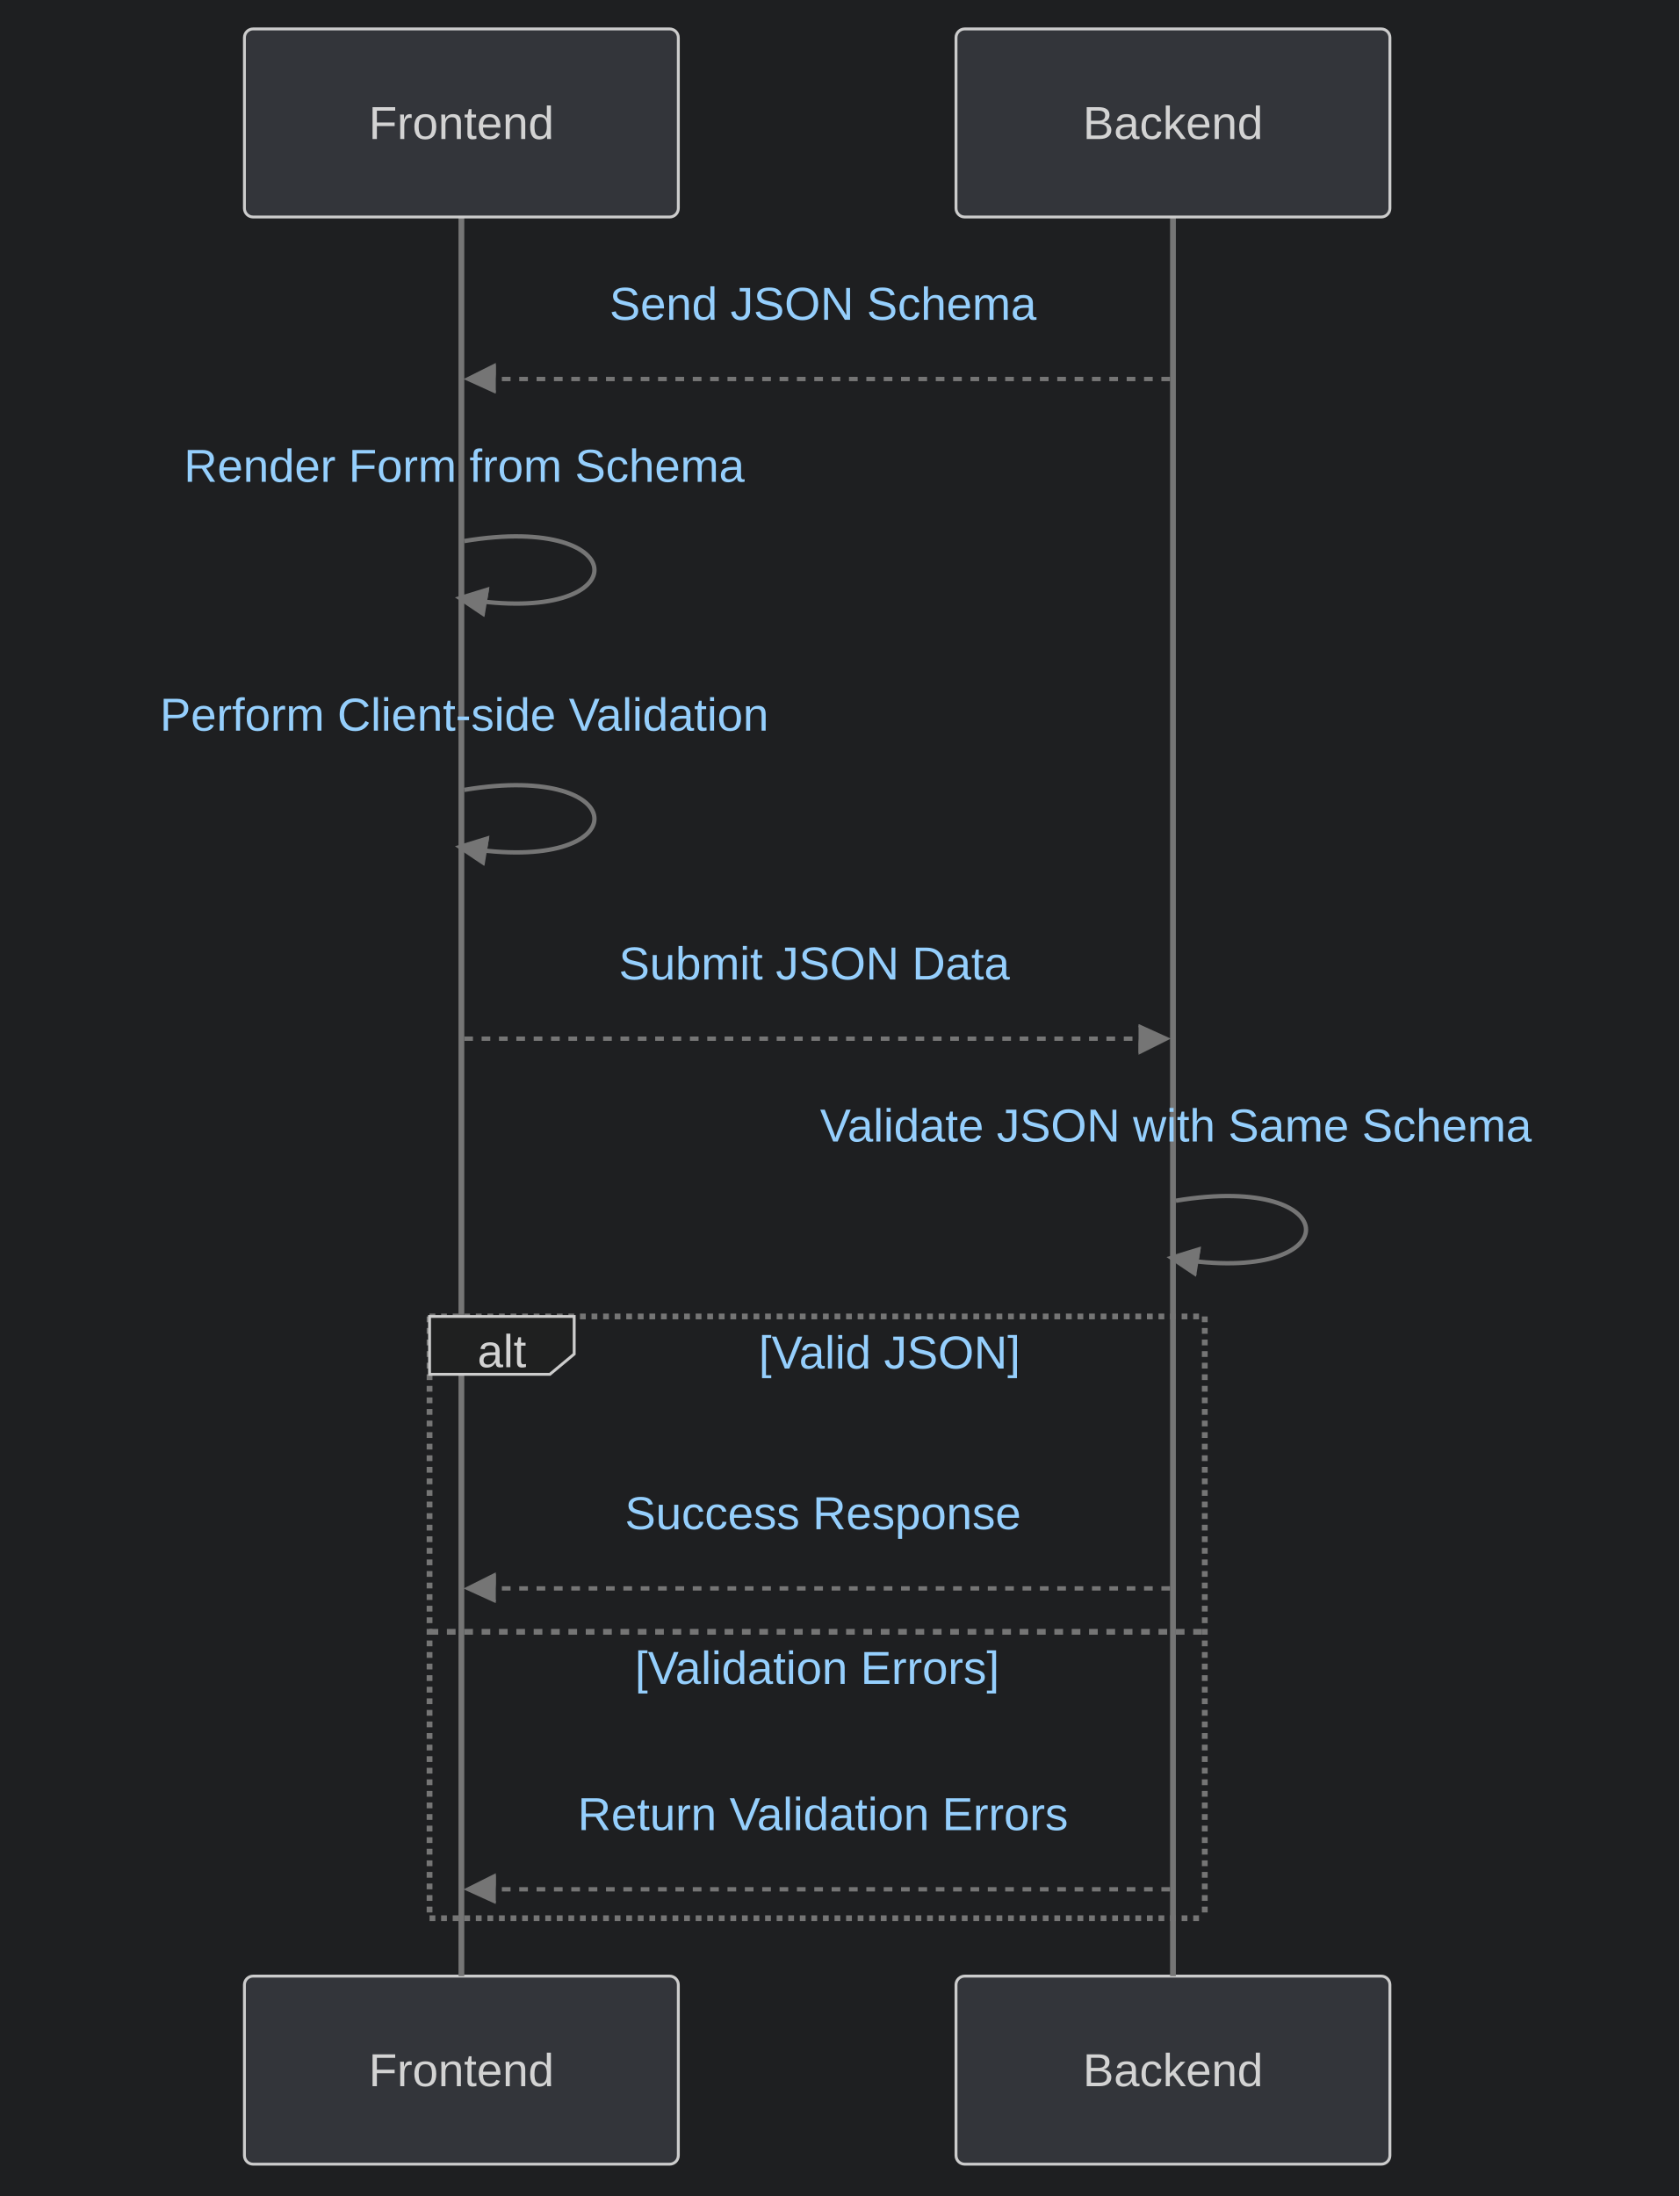
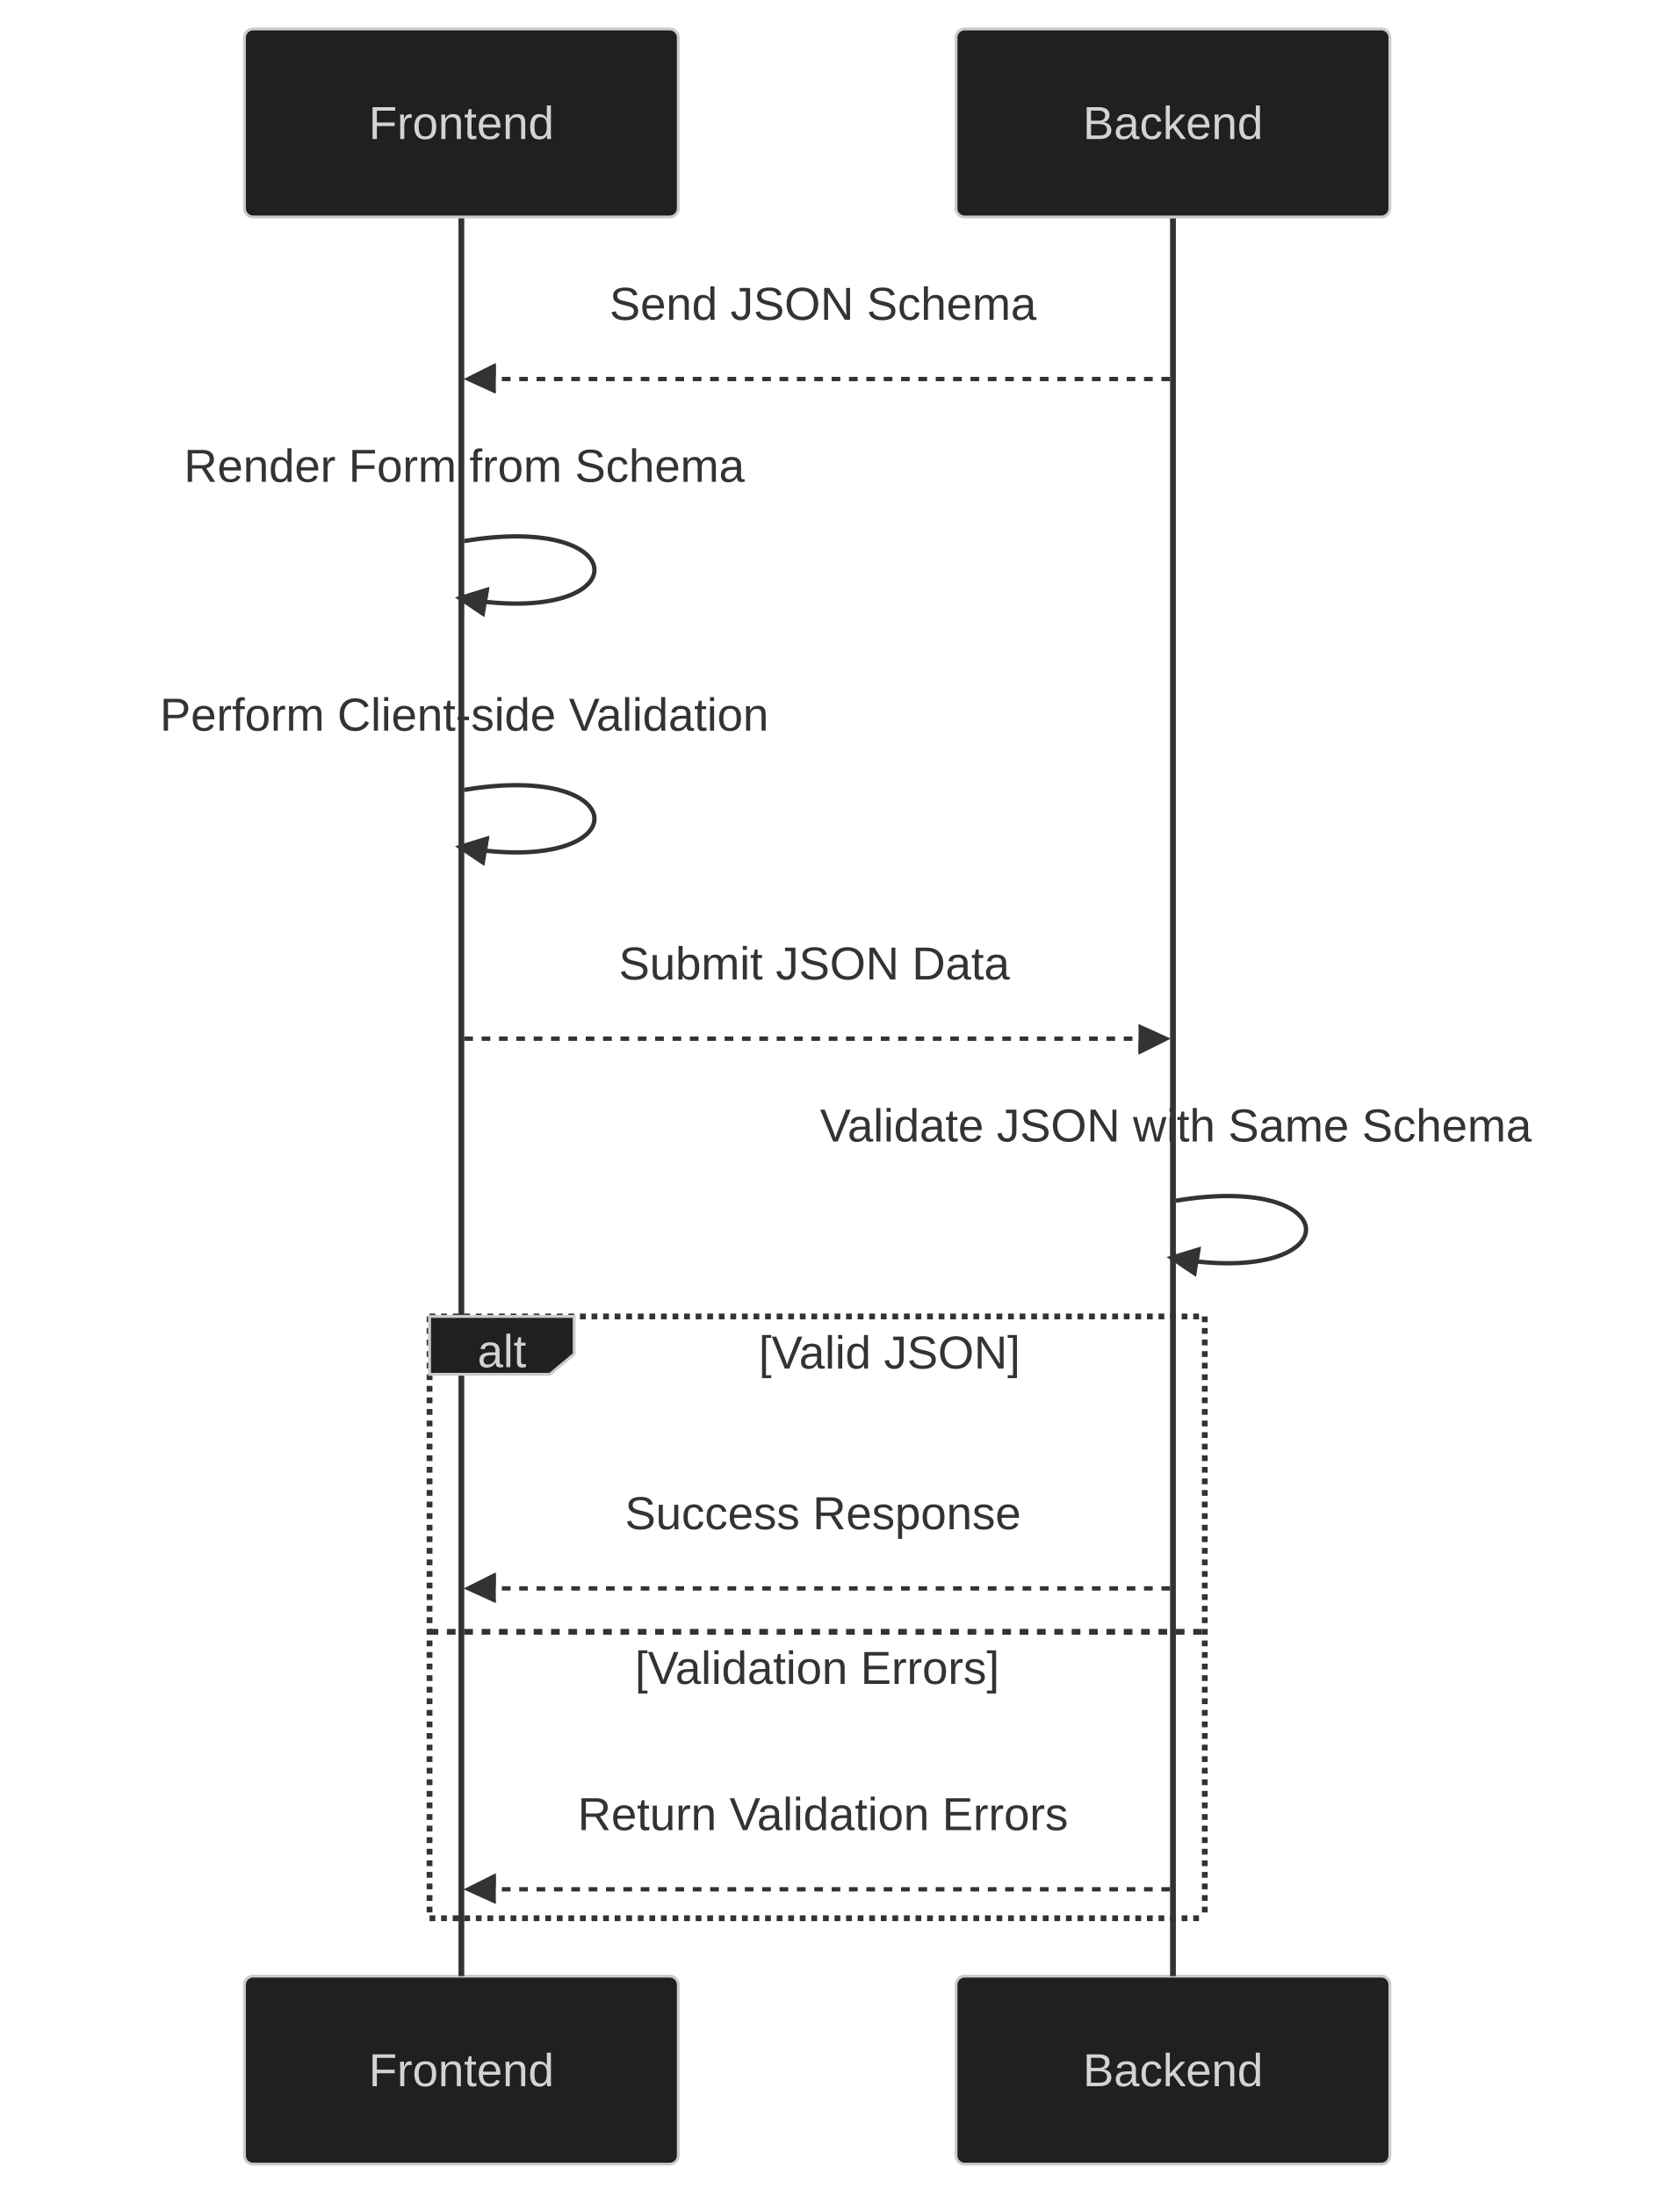
<svg xmlns="http://www.w3.org/2000/svg" aria-roledescription="sequence" role="graphics-document document" viewBox="-84.5 -10 580.5 759" style="max-width: 100%; max-height: 100%; background: transparent;" width="100%" id="mermaid-image-editor">
-   <rect x="-84.5" y="-10" width="580.5" height="759" fill="#1E1F21" />
  <g>
    <rect class="actor actor-bottom" ry="3" rx="3" name="Server" height="65" width="150" stroke="#666" fill="#eaeaea" y="673" x="246" />
    <text class="actor actor-box" alignment-baseline="central" dominant-baseline="central" style="text-anchor: middle; font-size: 16px; font-weight: 400;" y="705.5" x="321">
      <tspan dy="0" x="321">Backend</tspan>
    </text>
  </g>
  <g>
    <rect class="actor actor-bottom" ry="3" rx="3" name="Client" height="65" width="150" stroke="#666" fill="#eaeaea" y="673" x="0" />
    <text class="actor actor-box" alignment-baseline="central" dominant-baseline="central" style="text-anchor: middle; font-size: 16px; font-weight: 400;" y="705.5" x="75">
      <tspan dy="0" x="75">Frontend</tspan>
    </text>
  </g>
  <g>
    <line name="Server" stroke="#999" stroke-width="0.5px" class="actor-line 200" y2="673" x2="321" y1="65" x1="321" id="actor9" />
    <g id="root-9">
      <rect class="actor actor-top" ry="3" rx="3" name="Server" height="65" width="150" stroke="#666" fill="#eaeaea" y="0" x="246" />
      <text class="actor actor-box" alignment-baseline="central" dominant-baseline="central" style="text-anchor: middle; font-size: 16px; font-weight: 400;" y="32.5" x="321">
        <tspan dy="0" x="321">Backend</tspan>
      </text>
    </g>
  </g>
  <g>
    <line name="Client" stroke="#999" stroke-width="0.5px" class="actor-line 200" y2="673" x2="75" y1="65" x1="75" id="actor8" />
    <g id="root-8">
      <rect class="actor actor-top" ry="3" rx="3" name="Client" height="65" width="150" stroke="#666" fill="#eaeaea" y="0" x="0" />
      <text class="actor actor-box" alignment-baseline="central" dominant-baseline="central" style="text-anchor: middle; font-size: 16px; font-weight: 400;" y="32.5" x="75">
        <tspan dy="0" x="75">Frontend</tspan>
      </text>
    </g>
  </g>
-   <style>#mermaid-image-editor{font-family:"trebuchet ms",verdana,arial,sans-serif;font-size:16px;fill:#95CFFD;}#mermaid-image-editor .error-icon{fill:#a44141;}#mermaid-image-editor .error-text{fill:#ddd;stroke:#ddd;}#mermaid-image-editor .edge-thickness-normal{stroke-width:1px;}#mermaid-image-editor .edge-thickness-thick{stroke-width:3.5px;}#mermaid-image-editor .edge-pattern-solid{stroke-dasharray:0;}#mermaid-image-editor .edge-thickness-invisible{stroke-width:0;fill:none;}#mermaid-image-editor .edge-pattern-dashed{stroke-dasharray:3;}#mermaid-image-editor .edge-pattern-dotted{stroke-dasharray:2;}#mermaid-image-editor .marker{fill:#757575;stroke:#757575;}#mermaid-image-editor .marker.cross{stroke:#757575;}#mermaid-image-editor svg{font-family:"trebuchet ms",verdana,arial,sans-serif;font-size:16px;}#mermaid-image-editor p{margin:0;}#mermaid-image-editor .actor{stroke:#ccc;fill:#33353a;}#mermaid-image-editor text.actor&gt;tspan{fill:lightgrey;stroke:none;}#mermaid-image-editor .actor-line{stroke:#757575;}#mermaid-image-editor .messageLine0{stroke-width:1.5;stroke-dasharray:none;stroke:#757575;}#mermaid-image-editor .messageLine1{stroke-width:1.5;stroke-dasharray:2,2;stroke:#757575;}#mermaid-image-editor #arrowhead path{fill:#757575;stroke:#757575;}#mermaid-image-editor .sequenceNumber{fill:black;}#mermaid-image-editor #sequencenumber{fill:lightgrey;}#mermaid-image-editor #crosshead path{fill:lightgrey;stroke:lightgrey;}#mermaid-image-editor .messageText{fill:#95CFFD;stroke:none;}#mermaid-image-editor .labelBox{stroke:#ccc;fill:#1f2020;}#mermaid-image-editor .labelText,#mermaid-image-editor .labelText&gt;tspan{fill:lightgrey;stroke:none;}#mermaid-image-editor .loopText,#mermaid-image-editor .loopText&gt;tspan{fill:#95CFFD;stroke:none;}#mermaid-image-editor .loopLine{stroke-width:2px;stroke-dasharray:2,2;stroke:#757575;fill:#757575;}#mermaid-image-editor .note{stroke:hsl(180, 0%, 18.353%);fill:hsl(180, 1.587%, 28.353%);}#mermaid-image-editor .noteText,#mermaid-image-editor .noteText&gt;tspan{fill:rgb(183.848, 181.552, 181.552);stroke:none;}#mermaid-image-editor .activation0{fill:hsl(180, 1.587%, 28.353%);stroke:#ccc;}#mermaid-image-editor .activation1{fill:hsl(180, 1.587%, 28.353%);stroke:#ccc;}#mermaid-image-editor .activation2{fill:hsl(180, 1.587%, 28.353%);stroke:#ccc;}#mermaid-image-editor .actorPopupMenu{position:absolute;}#mermaid-image-editor .actorPopupMenuPanel{position:absolute;fill:#1f2020;box-shadow:0px 8px 16px 0px rgba(0,0,0,0.2);filter:drop-shadow(3px 5px 2px rgb(0 0 0 / 0.4));}#mermaid-image-editor .actor-man line{stroke:#ccc;fill:#1f2020;}#mermaid-image-editor .actor-man circle,#mermaid-image-editor line{stroke:#ccc;fill:#1f2020;stroke-width:2px;}#mermaid-image-editor :root{--mermaid-font-family:"trebuchet ms",verdana,arial,sans-serif;}</style>
+   <style>#mermaid-image-editor{font-family:"trebuchet ms",verdana,arial,sans-serif;font-size:16px;fill:#95CFFD;}#mermaid-image-editor .error-icon{fill:#a44141;}#mermaid-image-editor .error-text{fill:#ddd;stroke:#ddd;}#mermaid-image-editor .edge-thickness-normal{stroke-width:1px;}#mermaid-image-editor .edge-thickness-thick{stroke-width:3.5px;}#mermaid-image-editor .edge-pattern-solid{stroke-dasharray:0;}#mermaid-image-editor .edge-thickness-invisible{stroke-width:0;fill:none;}#mermaid-image-editor .edge-pattern-dashed{stroke-dasharray:3;}#mermaid-image-editor .edge-pattern-dotted{stroke-dasharray:2;}#mermaid-image-editor .marker{fill:#333333;stroke:#333333;}#mermaid-image-editor .marker.cross{stroke:#333333;}#mermaid-image-editor svg{font-family:"trebuchet ms",verdana,arial,sans-serif;font-size:16px;}#mermaid-image-editor p{margin:0;}#mermaid-image-editor .actor{stroke:#ccc;fill:#1f2020;}#mermaid-image-editor text.actor&gt;tspan{fill:lightgrey;stroke:none;}#mermaid-image-editor .actor-line{stroke:#333333;}#mermaid-image-editor .messageLine0{stroke-width:1.5;stroke-dasharray:none;stroke:#333333;}#mermaid-image-editor .messageLine1{stroke-width:1.5;stroke-dasharray:2,2;stroke:#333333;}#mermaid-image-editor #arrowhead path{fill:#333333;stroke:#333333;}#mermaid-image-editor .sequenceNumber{fill:black;}#mermaid-image-editor #sequencenumber{fill:lightgrey;}#mermaid-image-editor #crosshead path{fill:lightgrey;stroke:lightgrey;}#mermaid-image-editor .messageText{fill:#333333;stroke:none;}#mermaid-image-editor .labelBox{stroke:#ccc;fill:#1f2020;}#mermaid-image-editor .labelText,#mermaid-image-editor .labelText&gt;tspan{fill:lightgrey;stroke:none;}#mermaid-image-editor .loopText,#mermaid-image-editor .loopText&gt;tspan{fill:#333333;stroke:none;}#mermaid-image-editor .loopLine{stroke-width:2px;stroke-dasharray:2,2;stroke:#333333;fill:#333333;}#mermaid-image-editor .note{stroke:hsl(180, 0%, 18.353%);fill:hsl(180, 1.587%, 28.353%);}#mermaid-image-editor .noteText,#mermaid-image-editor .noteText&gt;tspan{fill:rgb(183.848, 181.552, 181.552);stroke:none;}#mermaid-image-editor .activation0{fill:hsl(180, 1.587%, 28.353%);stroke:#ccc;}#mermaid-image-editor .activation1{fill:hsl(180, 1.587%, 28.353%);stroke:#ccc;}#mermaid-image-editor .activation2{fill:hsl(180, 1.587%, 28.353%);stroke:#ccc;}#mermaid-image-editor .actorPopupMenu{position:absolute;}#mermaid-image-editor .actorPopupMenuPanel{position:absolute;fill:#1f2020;box-shadow:0px 8px 16px 0px rgba(0,0,0,0.2);filter:drop-shadow(3px 5px 2px rgb(0 0 0 / 0.4));}#mermaid-image-editor .actor-man line{stroke:#ccc;fill:#1f2020;}#mermaid-image-editor .actor-man circle,#mermaid-image-editor line{stroke:#ccc;fill:#1f2020;stroke-width:2px;}#mermaid-image-editor :root{--mermaid-font-family:"trebuchet ms",verdana,arial,sans-serif;}</style>
  <g />
  <defs>
    <symbol height="24" width="24" id="computer">
      <path d="M2 2v13h20v-13h-20zm18 11h-16v-9h16v9zm-10.228 6l.466-1h3.524l.467 1h-4.457zm14.228 3h-24l2-6h2.104l-1.33 4h18.45l-1.297-4h2.073l2 6zm-5-10h-14v-7h14v7z" transform="scale(.5)" />
    </symbol>
  </defs>
  <defs>
    <symbol clip-rule="evenodd" fill-rule="evenodd" id="database">
      <path d="M12.258.001l.256.004.255.005.253.008.251.01.249.012.247.015.246.016.242.019.241.02.239.023.236.024.233.027.231.028.229.031.225.032.223.034.22.036.217.038.214.04.211.041.208.043.205.045.201.046.198.048.194.05.191.051.187.053.183.054.18.056.175.057.172.059.168.06.163.061.16.063.155.064.15.066.074.033.073.033.071.034.07.034.069.035.068.035.067.035.066.035.064.036.064.036.062.036.06.036.06.037.058.037.058.037.055.038.055.038.053.038.052.038.051.039.05.039.048.039.047.039.045.04.044.04.043.04.041.04.04.041.039.041.037.041.036.041.034.041.033.042.032.042.03.042.029.042.027.042.026.043.024.043.023.043.021.043.02.043.018.044.017.043.015.044.013.044.012.044.011.045.009.044.007.045.006.045.004.045.002.045.001.045v17l-.001.045-.002.045-.004.045-.006.045-.007.045-.009.044-.011.045-.012.044-.013.044-.015.044-.017.043-.018.044-.02.043-.021.043-.023.043-.024.043-.026.043-.027.042-.029.042-.03.042-.032.042-.033.042-.034.041-.036.041-.037.041-.039.041-.04.041-.041.04-.043.04-.044.04-.045.04-.047.039-.048.039-.05.039-.051.039-.052.038-.053.038-.055.038-.055.038-.058.037-.058.037-.06.037-.06.036-.062.036-.064.036-.064.036-.066.035-.067.035-.068.035-.069.035-.07.034-.071.034-.073.033-.074.033-.15.066-.155.064-.16.063-.163.061-.168.06-.172.059-.175.057-.18.056-.183.054-.187.053-.191.051-.194.05-.198.048-.201.046-.205.045-.208.043-.211.041-.214.04-.217.038-.22.036-.223.034-.225.032-.229.031-.231.028-.233.027-.236.024-.239.023-.241.02-.242.019-.246.016-.247.015-.249.012-.251.01-.253.008-.255.005-.256.004-.258.001-.258-.001-.256-.004-.255-.005-.253-.008-.251-.01-.249-.012-.247-.015-.245-.016-.243-.019-.241-.02-.238-.023-.236-.024-.234-.027-.231-.028-.228-.031-.226-.032-.223-.034-.22-.036-.217-.038-.214-.04-.211-.041-.208-.043-.204-.045-.201-.046-.198-.048-.195-.05-.19-.051-.187-.053-.184-.054-.179-.056-.176-.057-.172-.059-.167-.06-.164-.061-.159-.063-.155-.064-.151-.066-.074-.033-.072-.033-.072-.034-.07-.034-.069-.035-.068-.035-.067-.035-.066-.035-.064-.036-.063-.036-.062-.036-.061-.036-.06-.037-.058-.037-.057-.037-.056-.038-.055-.038-.053-.038-.052-.038-.051-.039-.049-.039-.049-.039-.046-.039-.046-.04-.044-.04-.043-.04-.041-.04-.04-.041-.039-.041-.037-.041-.036-.041-.034-.041-.033-.042-.032-.042-.03-.042-.029-.042-.027-.042-.026-.043-.024-.043-.023-.043-.021-.043-.02-.043-.018-.044-.017-.043-.015-.044-.013-.044-.012-.044-.011-.045-.009-.044-.007-.045-.006-.045-.004-.045-.002-.045-.001-.045v-17l.001-.045.002-.045.004-.045.006-.045.007-.045.009-.044.011-.045.012-.044.013-.044.015-.044.017-.043.018-.044.02-.043.021-.043.023-.043.024-.043.026-.043.027-.042.029-.042.03-.042.032-.042.033-.042.034-.041.036-.041.037-.041.039-.041.04-.041.041-.04.043-.04.044-.04.046-.04.046-.039.049-.039.049-.039.051-.039.052-.038.053-.038.055-.038.056-.038.057-.037.058-.037.06-.037.061-.036.062-.036.063-.036.064-.036.066-.035.067-.035.068-.035.069-.035.07-.034.072-.034.072-.033.074-.033.151-.066.155-.064.159-.063.164-.061.167-.06.172-.059.176-.057.179-.056.184-.054.187-.053.19-.051.195-.05.198-.048.201-.046.204-.045.208-.043.211-.041.214-.04.217-.038.22-.036.223-.034.226-.032.228-.031.231-.028.234-.027.236-.024.238-.023.241-.02.243-.019.245-.016.247-.015.249-.012.251-.01.253-.008.255-.005.256-.004.258-.001.258.001zm-9.258 20.499v.01l.001.021.003.021.004.022.005.021.006.022.007.022.009.023.01.022.011.023.012.023.013.023.015.023.016.024.017.023.018.024.019.024.021.024.022.025.023.024.024.025.052.049.056.05.061.051.066.051.07.051.075.051.079.052.084.052.088.052.092.052.097.052.102.051.105.052.11.052.114.051.119.051.123.051.127.05.131.05.135.05.139.048.144.049.147.047.152.047.155.047.16.045.163.045.167.043.171.043.176.041.178.041.183.039.187.039.19.037.194.035.197.035.202.033.204.031.209.03.212.029.216.027.219.025.222.024.226.021.23.02.233.018.236.016.24.015.243.012.246.01.249.008.253.005.256.004.259.001.26-.001.257-.004.254-.005.25-.008.247-.011.244-.012.241-.014.237-.016.233-.018.231-.021.226-.021.224-.024.22-.026.216-.027.212-.028.21-.031.205-.031.202-.034.198-.034.194-.036.191-.037.187-.039.183-.04.179-.04.175-.042.172-.043.168-.044.163-.045.16-.046.155-.046.152-.047.148-.048.143-.049.139-.049.136-.05.131-.05.126-.05.123-.051.118-.052.114-.051.11-.052.106-.052.101-.052.096-.052.092-.052.088-.053.083-.051.079-.052.074-.052.07-.051.065-.051.06-.051.056-.05.051-.05.023-.024.023-.025.021-.024.02-.024.019-.024.018-.024.017-.024.015-.023.014-.024.013-.023.012-.023.01-.023.01-.022.008-.022.006-.022.006-.022.004-.022.004-.021.001-.021.001-.021v-4.127l-.077.055-.08.053-.083.054-.085.053-.087.052-.09.052-.093.051-.095.05-.097.05-.1.049-.102.049-.105.048-.106.047-.109.047-.111.046-.114.045-.115.045-.118.044-.12.043-.122.042-.124.042-.126.041-.128.04-.13.04-.132.038-.134.038-.135.037-.138.037-.139.035-.142.035-.143.034-.144.033-.147.032-.148.031-.15.03-.151.03-.153.029-.154.027-.156.027-.158.026-.159.025-.161.024-.162.023-.163.022-.165.021-.166.02-.167.019-.169.018-.169.017-.171.016-.173.015-.173.014-.175.013-.175.012-.177.011-.178.01-.179.008-.179.008-.181.006-.182.005-.182.004-.184.003-.184.002h-.37l-.184-.002-.184-.003-.182-.004-.182-.005-.181-.006-.179-.008-.179-.008-.178-.01-.176-.011-.176-.012-.175-.013-.173-.014-.172-.015-.171-.016-.17-.017-.169-.018-.167-.019-.166-.02-.165-.021-.163-.022-.162-.023-.161-.024-.159-.025-.157-.026-.156-.027-.155-.027-.153-.029-.151-.03-.15-.03-.148-.031-.146-.032-.145-.033-.143-.034-.141-.035-.14-.035-.137-.037-.136-.037-.134-.038-.132-.038-.13-.04-.128-.04-.126-.041-.124-.042-.122-.042-.12-.044-.117-.043-.116-.045-.113-.045-.112-.046-.109-.047-.106-.047-.105-.048-.102-.049-.1-.049-.097-.05-.095-.05-.093-.052-.09-.051-.087-.052-.085-.053-.083-.054-.08-.054-.077-.054v4.127zm0-5.654v.011l.001.021.003.021.004.021.005.022.006.022.007.022.009.022.01.022.011.023.012.023.013.023.015.024.016.023.017.024.018.024.019.024.021.024.022.024.023.025.024.024.052.05.056.05.061.05.066.051.07.051.075.052.079.051.084.052.088.052.092.052.097.052.102.052.105.052.11.051.114.051.119.052.123.05.127.051.131.05.135.049.139.049.144.048.147.048.152.047.155.046.16.045.163.045.167.044.171.042.176.042.178.04.183.04.187.038.19.037.194.036.197.034.202.033.204.032.209.03.212.028.216.027.219.025.222.024.226.022.23.02.233.018.236.016.24.014.243.012.246.01.249.008.253.006.256.003.259.001.26-.001.257-.003.254-.006.25-.008.247-.01.244-.012.241-.015.237-.016.233-.018.231-.02.226-.022.224-.024.22-.025.216-.027.212-.029.21-.03.205-.032.202-.033.198-.035.194-.036.191-.037.187-.039.183-.039.179-.041.175-.042.172-.043.168-.044.163-.045.16-.045.155-.047.152-.047.148-.048.143-.048.139-.05.136-.049.131-.05.126-.051.123-.051.118-.051.114-.052.11-.052.106-.052.101-.052.096-.052.092-.052.088-.052.083-.052.079-.052.074-.051.07-.052.065-.051.06-.05.056-.051.051-.049.023-.025.023-.024.021-.025.02-.024.019-.024.018-.024.017-.024.015-.023.014-.023.013-.024.012-.022.01-.023.01-.023.008-.022.006-.022.006-.022.004-.021.004-.022.001-.021.001-.021v-4.139l-.077.054-.08.054-.083.054-.085.052-.087.053-.09.051-.093.051-.095.051-.097.05-.1.049-.102.049-.105.048-.106.047-.109.047-.111.046-.114.045-.115.044-.118.044-.12.044-.122.042-.124.042-.126.041-.128.04-.13.039-.132.039-.134.038-.135.037-.138.036-.139.036-.142.035-.143.033-.144.033-.147.033-.148.031-.15.03-.151.03-.153.028-.154.028-.156.027-.158.026-.159.025-.161.024-.162.023-.163.022-.165.021-.166.02-.167.019-.169.018-.169.017-.171.016-.173.015-.173.014-.175.013-.175.012-.177.011-.178.009-.179.009-.179.007-.181.007-.182.005-.182.004-.184.003-.184.002h-.37l-.184-.002-.184-.003-.182-.004-.182-.005-.181-.007-.179-.007-.179-.009-.178-.009-.176-.011-.176-.012-.175-.013-.173-.014-.172-.015-.171-.016-.17-.017-.169-.018-.167-.019-.166-.02-.165-.021-.163-.022-.162-.023-.161-.024-.159-.025-.157-.026-.156-.027-.155-.028-.153-.028-.151-.03-.15-.03-.148-.031-.146-.033-.145-.033-.143-.033-.141-.035-.14-.036-.137-.036-.136-.037-.134-.038-.132-.039-.13-.039-.128-.04-.126-.041-.124-.042-.122-.043-.12-.043-.117-.044-.116-.044-.113-.046-.112-.046-.109-.046-.106-.047-.105-.048-.102-.049-.1-.049-.097-.05-.095-.051-.093-.051-.09-.051-.087-.053-.085-.052-.083-.054-.08-.054-.077-.054v4.139zm0-5.666v.011l.001.02.003.022.004.021.005.022.006.021.007.022.009.023.01.022.011.023.012.023.013.023.015.023.016.024.017.024.018.023.019.024.021.025.022.024.023.024.024.025.052.05.056.05.061.05.066.051.07.051.075.052.079.051.084.052.088.052.092.052.097.052.102.052.105.051.11.052.114.051.119.051.123.051.127.05.131.05.135.05.139.049.144.048.147.048.152.047.155.046.16.045.163.045.167.043.171.043.176.042.178.04.183.04.187.038.19.037.194.036.197.034.202.033.204.032.209.03.212.028.216.027.219.025.222.024.226.021.23.02.233.018.236.017.24.014.243.012.246.01.249.008.253.006.256.003.259.001.26-.001.257-.003.254-.006.25-.008.247-.01.244-.013.241-.014.237-.016.233-.018.231-.02.226-.022.224-.024.22-.025.216-.027.212-.029.21-.03.205-.032.202-.033.198-.035.194-.036.191-.037.187-.039.183-.039.179-.041.175-.042.172-.043.168-.044.163-.045.16-.045.155-.047.152-.047.148-.048.143-.049.139-.049.136-.049.131-.051.126-.05.123-.051.118-.052.114-.051.11-.052.106-.052.101-.052.096-.052.092-.052.088-.052.083-.052.079-.052.074-.052.07-.051.065-.051.06-.051.056-.05.051-.049.023-.025.023-.025.021-.024.02-.024.019-.024.018-.024.017-.024.015-.023.014-.024.013-.023.012-.023.01-.022.01-.023.008-.022.006-.022.006-.022.004-.022.004-.021.001-.021.001-.021v-4.153l-.077.054-.08.054-.083.053-.085.053-.087.053-.09.051-.093.051-.095.051-.097.05-.1.049-.102.048-.105.048-.106.048-.109.046-.111.046-.114.046-.115.044-.118.044-.12.043-.122.043-.124.042-.126.041-.128.04-.13.039-.132.039-.134.038-.135.037-.138.036-.139.036-.142.034-.143.034-.144.033-.147.032-.148.032-.15.03-.151.03-.153.028-.154.028-.156.027-.158.026-.159.024-.161.024-.162.023-.163.023-.165.021-.166.02-.167.019-.169.018-.169.017-.171.016-.173.015-.173.014-.175.013-.175.012-.177.01-.178.01-.179.009-.179.007-.181.006-.182.006-.182.004-.184.003-.184.001-.185.001-.185-.001-.184-.001-.184-.003-.182-.004-.182-.006-.181-.006-.179-.007-.179-.009-.178-.01-.176-.01-.176-.012-.175-.013-.173-.014-.172-.015-.171-.016-.17-.017-.169-.018-.167-.019-.166-.02-.165-.021-.163-.023-.162-.023-.161-.024-.159-.024-.157-.026-.156-.027-.155-.028-.153-.028-.151-.03-.15-.03-.148-.032-.146-.032-.145-.033-.143-.034-.141-.034-.14-.036-.137-.036-.136-.037-.134-.038-.132-.039-.13-.039-.128-.041-.126-.041-.124-.041-.122-.043-.12-.043-.117-.044-.116-.044-.113-.046-.112-.046-.109-.046-.106-.048-.105-.048-.102-.048-.1-.05-.097-.049-.095-.051-.093-.051-.09-.052-.087-.052-.085-.053-.083-.053-.08-.054-.077-.054v4.153zm8.74-8.179l-.257.004-.254.005-.25.008-.247.011-.244.012-.241.014-.237.016-.233.018-.231.021-.226.022-.224.023-.22.026-.216.027-.212.028-.21.031-.205.032-.202.033-.198.034-.194.036-.191.038-.187.038-.183.04-.179.041-.175.042-.172.043-.168.043-.163.045-.16.046-.155.046-.152.048-.148.048-.143.048-.139.049-.136.05-.131.05-.126.051-.123.051-.118.051-.114.052-.11.052-.106.052-.101.052-.096.052-.092.052-.088.052-.083.052-.079.052-.074.051-.07.052-.065.051-.06.05-.056.05-.051.05-.023.025-.023.024-.021.024-.02.025-.019.024-.018.024-.017.023-.015.024-.014.023-.013.023-.012.023-.01.023-.01.022-.008.022-.006.023-.006.021-.004.022-.004.021-.001.021-.001.021.001.021.001.021.004.021.004.022.006.021.006.023.008.022.01.022.01.023.012.023.013.023.014.023.015.024.017.023.018.024.019.024.02.025.021.024.023.024.023.025.051.05.056.05.06.05.065.051.07.052.074.051.079.052.083.052.088.052.092.052.096.052.101.052.106.052.11.052.114.052.118.051.123.051.126.051.131.05.136.05.139.049.143.048.148.048.152.048.155.046.16.046.163.045.168.043.172.043.175.042.179.041.183.04.187.038.191.038.194.036.198.034.202.033.205.032.21.031.212.028.216.027.22.026.224.023.226.022.231.021.233.018.237.016.241.014.244.012.247.011.25.008.254.005.257.004.26.001.26-.001.257-.004.254-.005.25-.008.247-.011.244-.012.241-.014.237-.016.233-.018.231-.021.226-.022.224-.023.22-.026.216-.027.212-.028.21-.031.205-.032.202-.033.198-.034.194-.036.191-.038.187-.038.183-.04.179-.041.175-.042.172-.043.168-.043.163-.045.16-.046.155-.046.152-.048.148-.048.143-.048.139-.049.136-.05.131-.05.126-.051.123-.051.118-.051.114-.052.11-.052.106-.052.101-.052.096-.052.092-.052.088-.052.083-.052.079-.052.074-.051.07-.052.065-.051.06-.05.056-.05.051-.05.023-.025.023-.024.021-.024.02-.025.019-.024.018-.024.017-.023.015-.024.014-.023.013-.023.012-.023.01-.023.01-.022.008-.022.006-.023.006-.021.004-.022.004-.021.001-.021.001-.021-.001-.021-.001-.021-.004-.021-.004-.022-.006-.021-.006-.023-.008-.022-.01-.022-.01-.023-.012-.023-.013-.023-.014-.023-.015-.024-.017-.023-.018-.024-.019-.024-.02-.025-.021-.024-.023-.024-.023-.025-.051-.05-.056-.05-.06-.05-.065-.051-.07-.052-.074-.051-.079-.052-.083-.052-.088-.052-.092-.052-.096-.052-.101-.052-.106-.052-.11-.052-.114-.052-.118-.051-.123-.051-.126-.051-.131-.05-.136-.05-.139-.049-.143-.048-.148-.048-.152-.048-.155-.046-.16-.046-.163-.045-.168-.043-.172-.043-.175-.042-.179-.041-.183-.04-.187-.038-.191-.038-.194-.036-.198-.034-.202-.033-.205-.032-.21-.031-.212-.028-.216-.027-.22-.026-.224-.023-.226-.022-.231-.021-.233-.018-.237-.016-.241-.014-.244-.012-.247-.011-.25-.008-.254-.005-.257-.004-.26-.001-.26.001z" transform="scale(.5)" />
    </symbol>
  </defs>
  <defs>
    <symbol height="24" width="24" id="clock">
      <path d="M12 2c5.514 0 10 4.486 10 10s-4.486 10-10 10-10-4.486-10-10 4.486-10 10-10zm0-2c-6.627 0-12 5.373-12 12s5.373 12 12 12 12-5.373 12-12-5.373-12-12-12zm5.848 12.459c.202.038.202.333.001.372-1.907.361-6.045 1.111-6.547 1.111-.719 0-1.301-.582-1.301-1.301 0-.512.77-5.447 1.125-7.445.034-.192.312-.181.343.014l.985 6.238 5.394 1.011z" transform="scale(.5)" />
    </symbol>
  </defs>
  <defs>
    <marker orient="auto-start-reverse" markerHeight="12" markerWidth="12" markerUnits="userSpaceOnUse" refY="5" refX="7.9" id="arrowhead">
      <path d="M -1 0 L 10 5 L 0 10 z" />
    </marker>
  </defs>
  <defs>
    <marker refY="4.5" refX="4" orient="auto" markerHeight="8" markerWidth="15" id="crosshead">
      <path d="M 1,2 L 6,7 M 6,2 L 1,7" stroke-width="1pt" style="stroke-dasharray: 0px, 0px;" stroke="#000000" fill="none" />
    </marker>
  </defs>
  <defs>
    <marker orient="auto" markerHeight="28" markerWidth="20" refY="7" refX="15.5" id="filled-head">
      <path d="M 18,7 L9,13 L14,7 L9,1 Z" />
    </marker>
  </defs>
  <defs>
    <marker orient="auto" markerHeight="40" markerWidth="60" refY="15" refX="15" id="sequencenumber">
      <circle r="6" cy="15" cx="15" />
    </marker>
  </defs>
  <g>
    <line class="loopLine" y2="445" x2="332" y1="445" x1="64" />
    <line class="loopLine" y2="653" x2="332" y1="445" x1="332" />
    <line class="loopLine" y2="653" x2="332" y1="653" x1="64" />
    <line class="loopLine" y2="653" x2="64" y1="445" x1="64" />
    <line style="stroke-dasharray: 3px, 3px;" class="loopLine" y2="554" x2="332" y1="554" x1="64" />
    <polygon class="labelBox" points="64,445 114,445 114,458 105.6,465 64,465" />
    <text class="labelText" style="font-size: 16px; font-weight: 400;" alignment-baseline="middle" dominant-baseline="middle" text-anchor="middle" y="458" x="89">alt</text>
    <text class="loopText" style="font-size: 16px; font-weight: 400;" text-anchor="middle" y="463" x="223">
      <tspan x="223">[Valid JSON]</tspan>
    </text>
    <text class="loopText" style="font-size: 16px; font-weight: 400;" text-anchor="middle" y="572" x="198">[Validation Errors]</text>
  </g>
  <text dy="1em" class="messageText" style="font-size: 16px; font-weight: 400;" alignment-baseline="middle" dominant-baseline="middle" text-anchor="middle" y="80" x="200">Send JSON Schema</text>
  <line marker-end="url(#arrowhead)" stroke="none" stroke-width="2" class="messageLine1" style="stroke-dasharray: 3px, 3px; fill: none;" y2="121" x2="79" y1="121" x1="320" />
  <text dy="1em" class="messageText" style="font-size: 16px; font-weight: 400;" alignment-baseline="middle" dominant-baseline="middle" text-anchor="middle" y="136" x="76">Render Form from Schema</text>
  <path marker-end="url(#arrowhead)" style="fill: none;" stroke="none" stroke-width="2" class="messageLine0" d="M 76,177 C 136,167 136,207 76,197" />
  <text dy="1em" class="messageText" style="font-size: 16px; font-weight: 400;" alignment-baseline="middle" dominant-baseline="middle" text-anchor="middle" y="222" x="76">Perform Client-side Validation</text>
  <path marker-end="url(#arrowhead)" style="fill: none;" stroke="none" stroke-width="2" class="messageLine0" d="M 76,263 C 136,253 136,293 76,283" />
  <text dy="1em" class="messageText" style="font-size: 16px; font-weight: 400;" alignment-baseline="middle" dominant-baseline="middle" text-anchor="middle" y="308" x="197">Submit JSON Data</text>
  <line marker-end="url(#arrowhead)" stroke="none" stroke-width="2" class="messageLine1" style="stroke-dasharray: 3px, 3px; fill: none;" y2="349" x2="317" y1="349" x1="76" />
  <text dy="1em" class="messageText" style="font-size: 16px; font-weight: 400;" alignment-baseline="middle" dominant-baseline="middle" text-anchor="middle" y="364" x="322">Validate JSON with Same Schema</text>
  <path marker-end="url(#arrowhead)" style="fill: none;" stroke="none" stroke-width="2" class="messageLine0" d="M 322,405 C 382,395 382,435 322,425" />
  <text dy="1em" class="messageText" style="font-size: 16px; font-weight: 400;" alignment-baseline="middle" dominant-baseline="middle" text-anchor="middle" y="498" x="200">Success Response</text>
  <line marker-end="url(#arrowhead)" stroke="none" stroke-width="2" class="messageLine1" style="stroke-dasharray: 3px, 3px; fill: none;" y2="539" x2="79" y1="539" x1="320" />
  <text dy="1em" class="messageText" style="font-size: 16px; font-weight: 400;" alignment-baseline="middle" dominant-baseline="middle" text-anchor="middle" y="602" x="200">Return Validation Errors</text>
  <line marker-end="url(#arrowhead)" stroke="none" stroke-width="2" class="messageLine1" style="stroke-dasharray: 3px, 3px; fill: none;" y2="643" x2="79" y1="643" x1="320" />
</svg>
